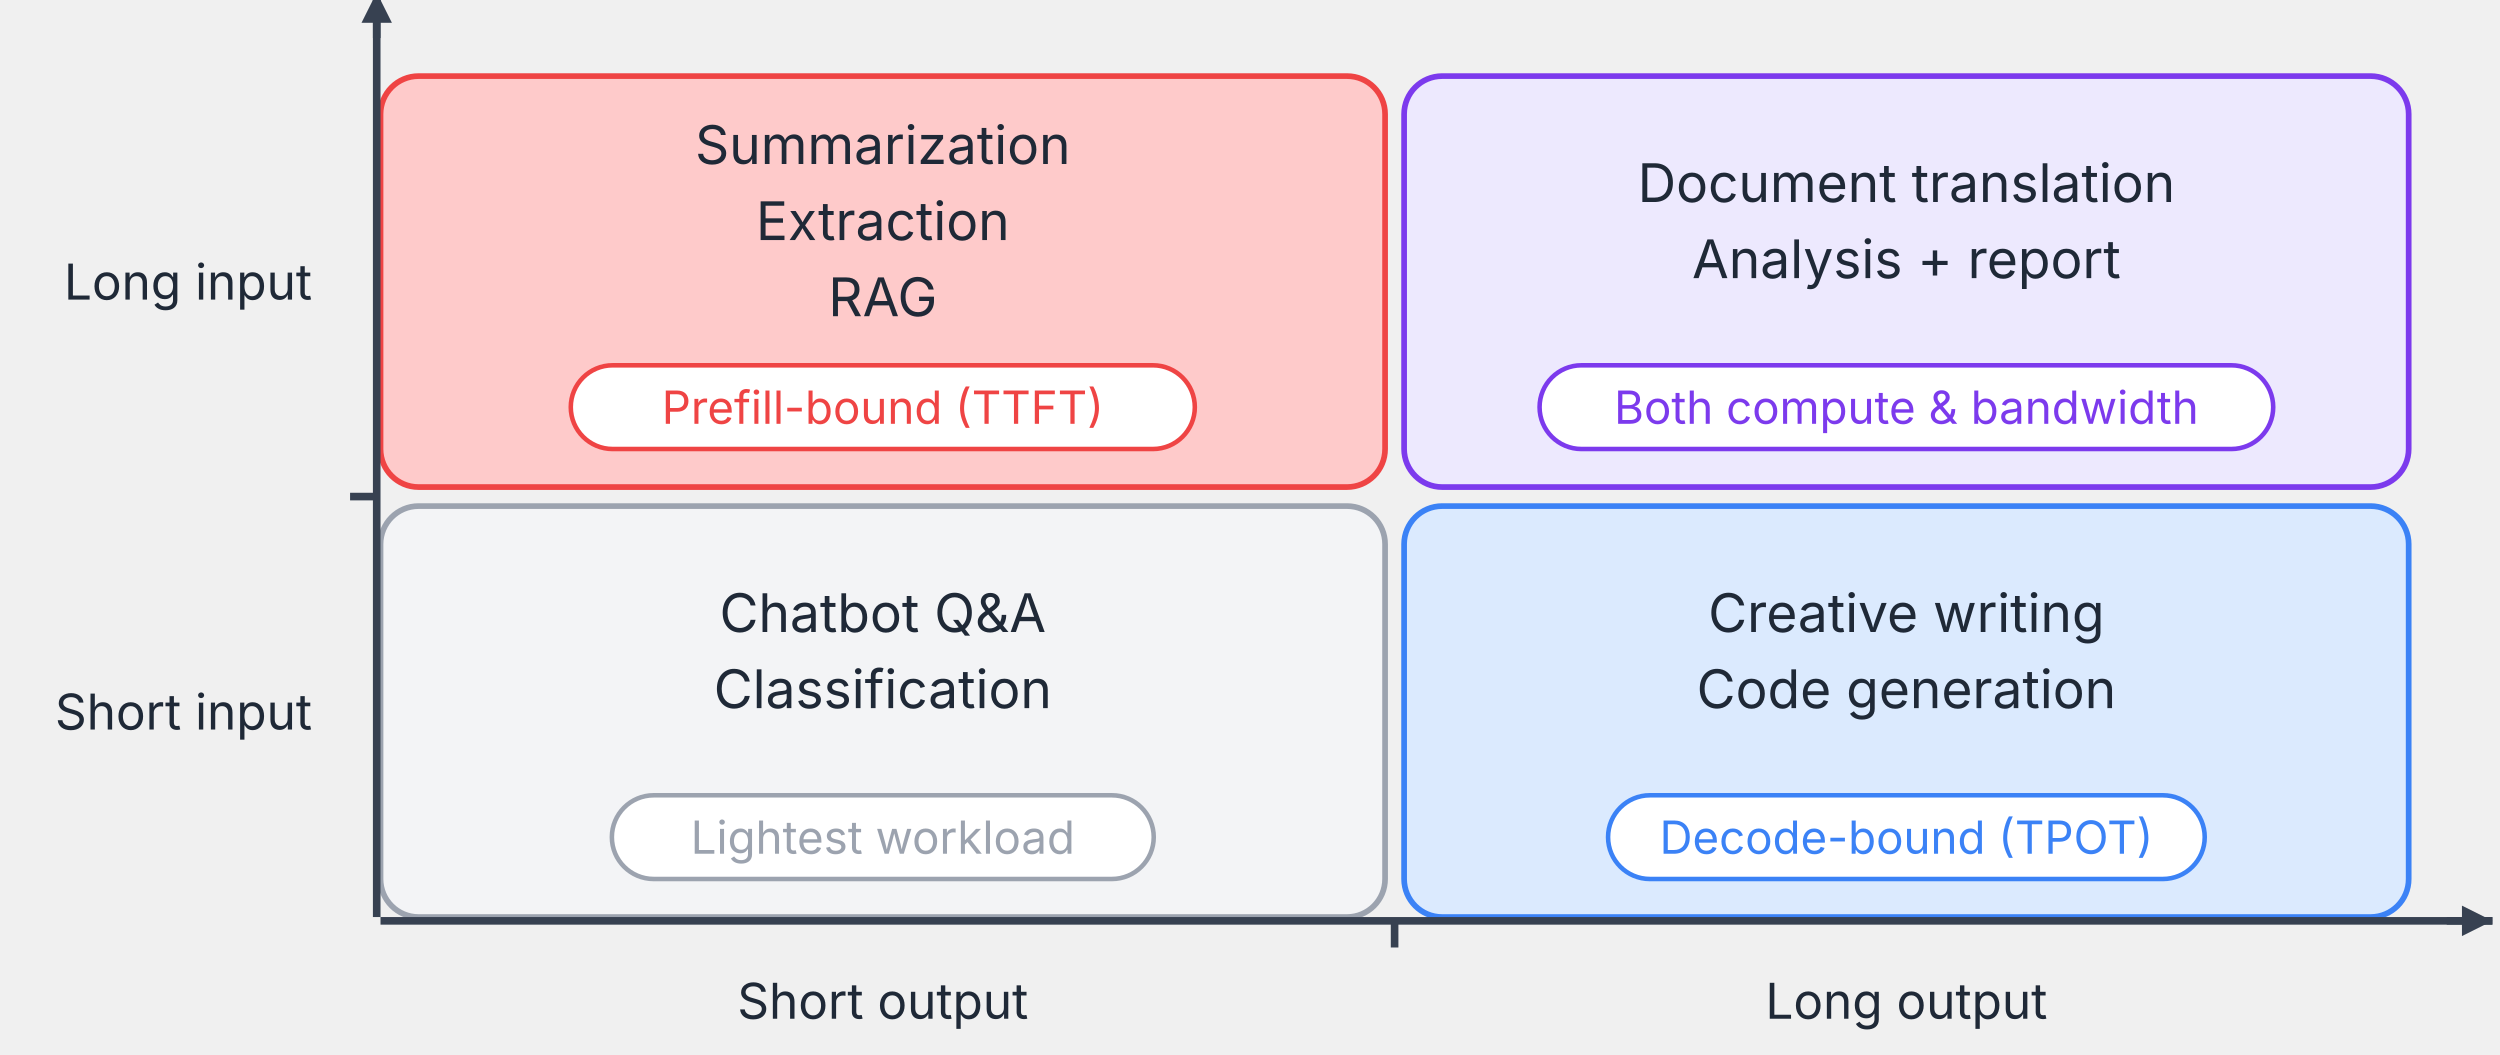
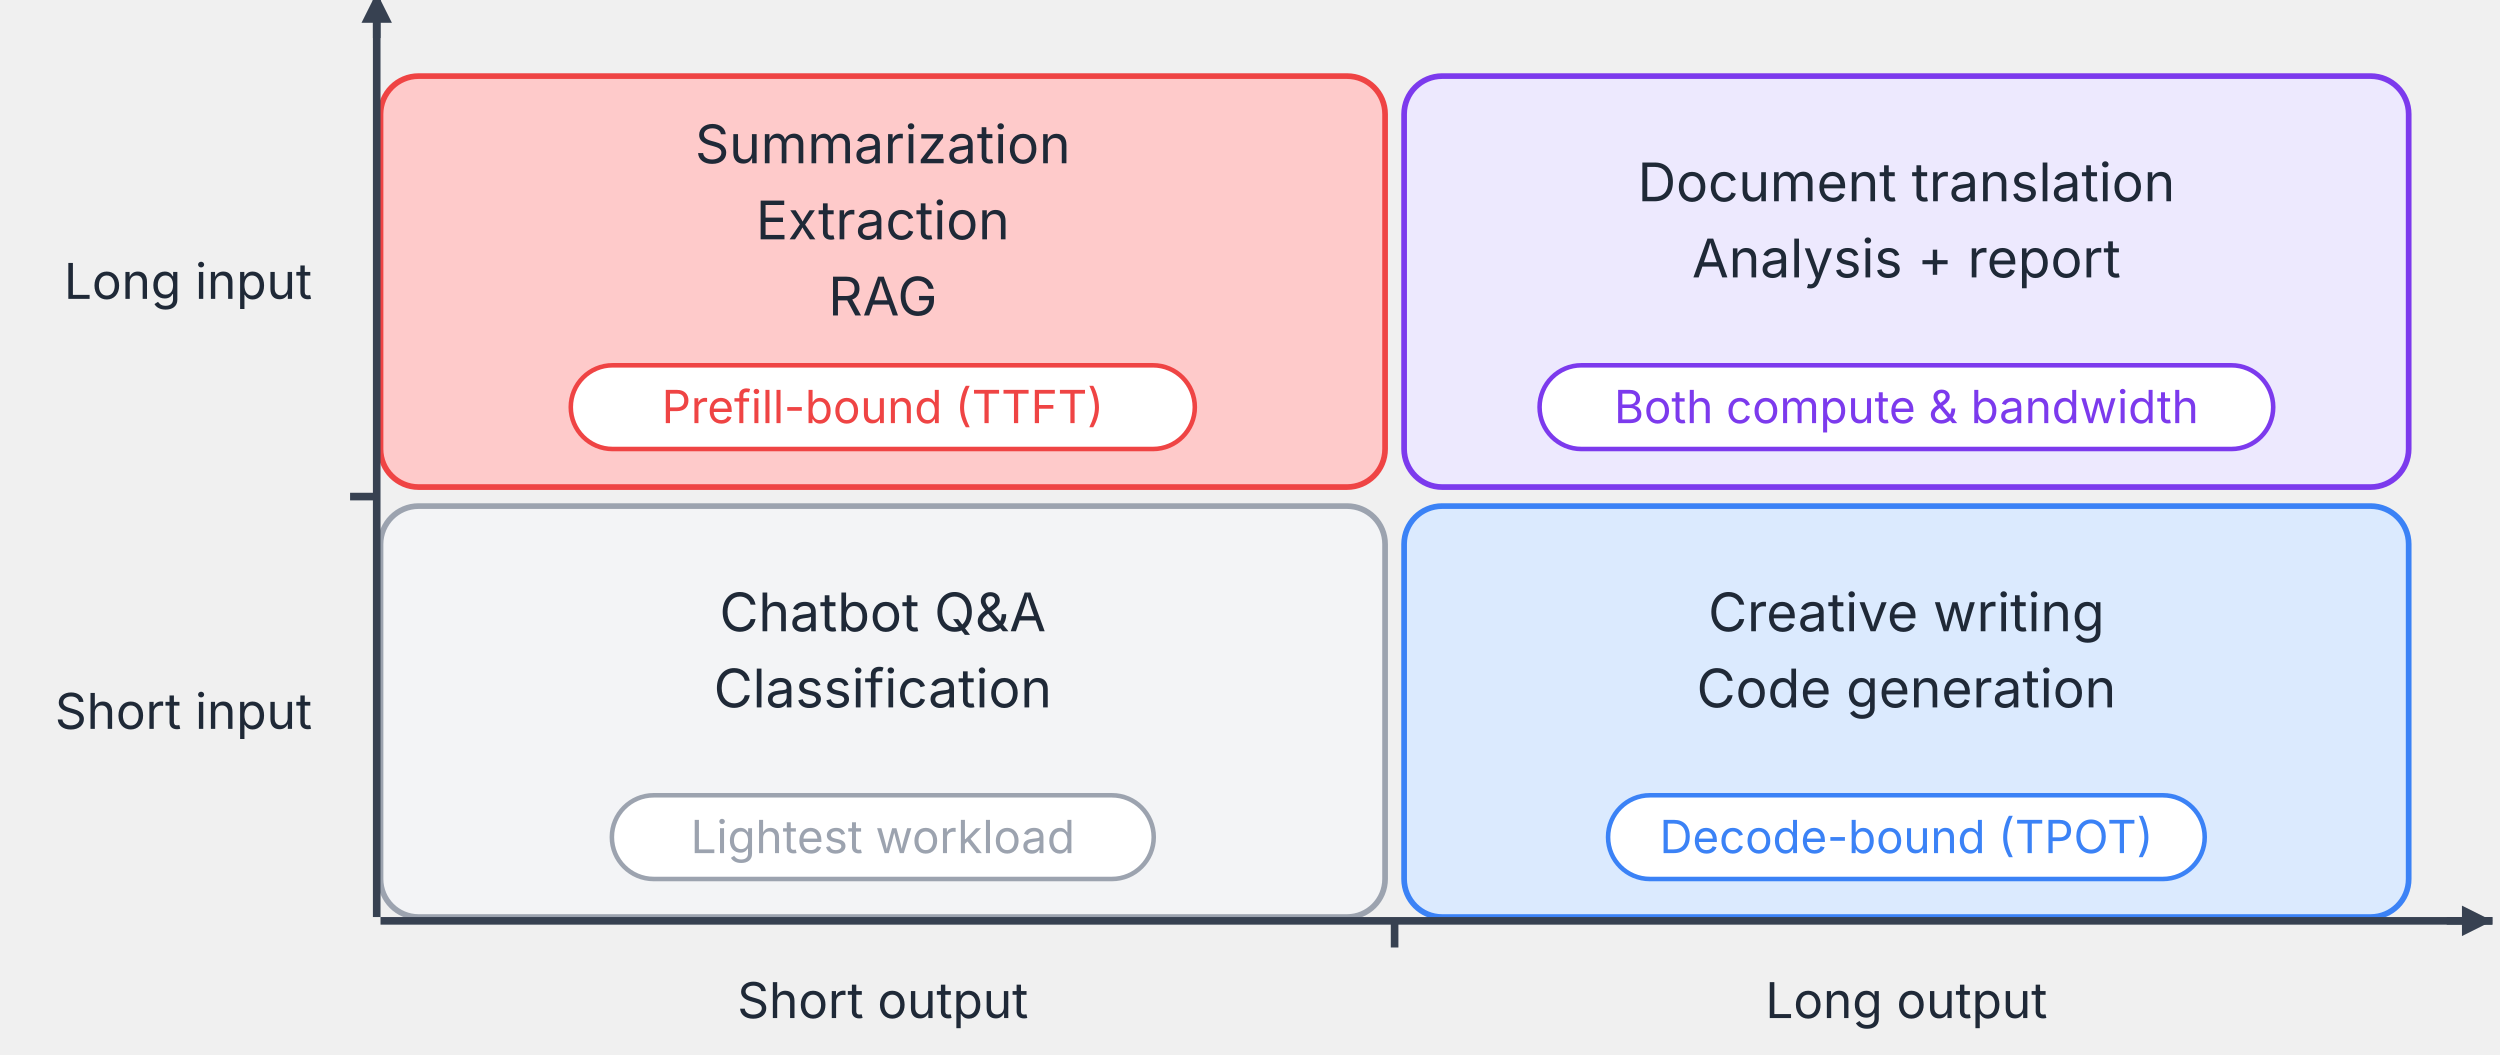
<svg xmlns="http://www.w3.org/2000/svg" baseProfile="full" height="277px" version="1.1" viewBox="0 0 657 277" width="657px">
  <defs>
    <marker id="arrowhead" markerHeight="4" markerWidth="4" orient="auto" refX="4" refY="2.0">
      <polygon fill="#374151" points="0,0 4,2.0 0,4" />
    </marker>
  </defs>
  <rect fill="#FECACA" height="108" rx="10" ry="10" stroke="#EF4444" stroke-width="1.5" width="264" x="100" y="20" />
-   <text dominant-baseline="central" fill="#1F2937" font-family="Inter, Segoe UI, Helvetica, Arial, sans-serif" font-size="14px" text-anchor="middle" x="232.0" y="38.0">Summarization</text>
-   <text dominant-baseline="central" fill="#1F2937" font-family="Inter, Segoe UI, Helvetica, Arial, sans-serif" font-size="14px" text-anchor="middle" x="232.0" y="58.0">Extraction</text>
-   <text dominant-baseline="central" fill="#1F2937" font-family="Inter, Segoe UI, Helvetica, Arial, sans-serif" font-size="14px" text-anchor="middle" x="232.0" y="78.0">RAG</text>
+   <text dy="0.35em" fill="#1F2937" font-family="Inter, Segoe UI, Helvetica, Arial, sans-serif" font-size="14px" text-anchor="middle" x="232.0" y="38.0">Summarization</text>
+   <text dy="0.35em" fill="#1F2937" font-family="Inter, Segoe UI, Helvetica, Arial, sans-serif" font-size="14px" text-anchor="middle" x="232.0" y="58.0">Extraction</text>
+   <text dy="0.35em" fill="#1F2937" font-family="Inter, Segoe UI, Helvetica, Arial, sans-serif" font-size="14px" text-anchor="middle" x="232.0" y="78.0">RAG</text>
  <rect fill="white" height="22" rx="11" ry="11" stroke="#EF4444" stroke-width="1.2" width="164.0" x="150.0" y="96" />
-   <text dominant-baseline="central" fill="#EF4444" font-family="Inter, Segoe UI, Helvetica, Arial, sans-serif" font-size="12px" text-anchor="middle" x="232.0" y="107.0">Prefill-bound (TTFT)</text>
+   <text dy="0.35em" fill="#EF4444" font-family="Inter, Segoe UI, Helvetica, Arial, sans-serif" font-size="12px" text-anchor="middle" x="232.0" y="107.0">Prefill-bound (TTFT)</text>
  <rect fill="#EDE9FE" height="108" rx="10" ry="10" stroke="#7C3AED" stroke-width="1.5" width="264" x="369" y="20" />
-   <text dominant-baseline="central" fill="#1F2937" font-family="Inter, Segoe UI, Helvetica, Arial, sans-serif" font-size="14px" text-anchor="middle" x="501.0" y="48.0">Document translation</text>
-   <text dominant-baseline="central" fill="#1F2937" font-family="Inter, Segoe UI, Helvetica, Arial, sans-serif" font-size="14px" text-anchor="middle" x="501.0" y="68.0">Analysis + report</text>
+   <text dy="0.35em" fill="#1F2937" font-family="Inter, Segoe UI, Helvetica, Arial, sans-serif" font-size="14px" text-anchor="middle" x="501.0" y="48.0">Document translation</text>
+   <text dy="0.35em" fill="#1F2937" font-family="Inter, Segoe UI, Helvetica, Arial, sans-serif" font-size="14px" text-anchor="middle" x="501.0" y="68.0">Analysis + report</text>
  <rect fill="white" height="22" rx="11" ry="11" stroke="#7C3AED" stroke-width="1.2" width="192.8" x="404.6" y="96" />
-   <text dominant-baseline="central" fill="#7C3AED" font-family="Inter, Segoe UI, Helvetica, Arial, sans-serif" font-size="12px" text-anchor="middle" x="501.0" y="107.0">Both compute &amp; bandwidth</text>
+   <text dy="0.35em" fill="#7C3AED" font-family="Inter, Segoe UI, Helvetica, Arial, sans-serif" font-size="12px" text-anchor="middle" x="501.0" y="107.0">Both compute &amp; bandwidth</text>
  <rect fill="#F3F4F6" height="108" rx="10" ry="10" stroke="#9CA3AF" stroke-width="1.5" width="264" x="100" y="133" />
-   <text dominant-baseline="central" fill="#1F2937" font-family="Inter, Segoe UI, Helvetica, Arial, sans-serif" font-size="14px" text-anchor="middle" x="232.0" y="161.0">Chatbot Q&amp;A</text>
-   <text dominant-baseline="central" fill="#1F2937" font-family="Inter, Segoe UI, Helvetica, Arial, sans-serif" font-size="14px" text-anchor="middle" x="232.0" y="181.0">Classification</text>
+   <text dy="0.35em" fill="#1F2937" font-family="Inter, Segoe UI, Helvetica, Arial, sans-serif" font-size="14px" text-anchor="middle" x="232.0" y="161.0">Chatbot Q&amp;A</text>
+   <text dy="0.35em" fill="#1F2937" font-family="Inter, Segoe UI, Helvetica, Arial, sans-serif" font-size="14px" text-anchor="middle" x="232.0" y="181.0">Classification</text>
  <rect fill="white" height="22" rx="11" ry="11" stroke="#9CA3AF" stroke-width="1.2" width="142.4" x="160.8" y="209" />
-   <text dominant-baseline="central" fill="#9CA3AF" font-family="Inter, Segoe UI, Helvetica, Arial, sans-serif" font-size="12px" text-anchor="middle" x="232.0" y="220.0">Lightest workload</text>
+   <text dy="0.35em" fill="#9CA3AF" font-family="Inter, Segoe UI, Helvetica, Arial, sans-serif" font-size="12px" text-anchor="middle" x="232.0" y="220.0">Lightest workload</text>
  <rect fill="#DBEAFE" height="108" rx="10" ry="10" stroke="#3B82F6" stroke-width="1.5" width="264" x="369" y="133" />
-   <text dominant-baseline="central" fill="#1F2937" font-family="Inter, Segoe UI, Helvetica, Arial, sans-serif" font-size="14px" text-anchor="middle" x="501.0" y="161.0">Creative writing</text>
-   <text dominant-baseline="central" fill="#1F2937" font-family="Inter, Segoe UI, Helvetica, Arial, sans-serif" font-size="14px" text-anchor="middle" x="501.0" y="181.0">Code generation</text>
+   <text dy="0.35em" fill="#1F2937" font-family="Inter, Segoe UI, Helvetica, Arial, sans-serif" font-size="14px" text-anchor="middle" x="501.0" y="161.0">Creative writing</text>
+   <text dy="0.35em" fill="#1F2937" font-family="Inter, Segoe UI, Helvetica, Arial, sans-serif" font-size="14px" text-anchor="middle" x="501.0" y="181.0">Code generation</text>
  <rect fill="white" height="22" rx="11" ry="11" stroke="#3B82F6" stroke-width="1.2" width="156.8" x="422.6" y="209" />
-   <text dominant-baseline="central" fill="#3B82F6" font-family="Inter, Segoe UI, Helvetica, Arial, sans-serif" font-size="12px" text-anchor="middle" x="501.0" y="220.0">Decode-bound (TPOT)</text>
+   <text dy="0.35em" fill="#3B82F6" font-family="Inter, Segoe UI, Helvetica, Arial, sans-serif" font-size="12px" text-anchor="middle" x="501.0" y="220.0">Decode-bound (TPOT)</text>
  <line stroke="#374151" stroke-width="2.0" x1="99" x2="99" y1="241" y2="-2" />
  <line marker-end="url(#arrowhead)" stroke="#374151" stroke-width="2.0" x1="99" x2="99" y1="10" y2="-2" />
  <line stroke="#374151" stroke-width="2.0" x1="92" x2="99" y1="130.5" y2="130.5" />
-   <text dominant-baseline="central" fill="#1F2937" font-family="Inter, Segoe UI, Helvetica, Arial, sans-serif" font-size="13px" text-anchor="end" x="82" y="187.0">Short input</text>
-   <text dominant-baseline="central" fill="#1F2937" font-family="Inter, Segoe UI, Helvetica, Arial, sans-serif" font-size="13px" text-anchor="end" x="82" y="74.0">Long input</text>
+   <text dy="0.35em" fill="#1F2937" font-family="Inter, Segoe UI, Helvetica, Arial, sans-serif" font-size="13px" text-anchor="end" x="82" y="187.0">Short input</text>
+   <text dy="0.35em" fill="#1F2937" font-family="Inter, Segoe UI, Helvetica, Arial, sans-serif" font-size="13px" text-anchor="end" x="82" y="74.0">Long input</text>
  <line stroke="#374151" stroke-width="2.0" x1="100" x2="655" y1="242" y2="242" />
  <line marker-end="url(#arrowhead)" stroke="#374151" stroke-width="2.0" x1="643" x2="655" y1="242" y2="242" />
  <line stroke="#374151" stroke-width="2.0" x1="366.5" x2="366.5" y1="242" y2="249" />
-   <text dominant-baseline="central" fill="#1F2937" font-family="Inter, Segoe UI, Helvetica, Arial, sans-serif" font-size="13px" text-anchor="middle" x="232.0" y="263">Short output</text>
-   <text dominant-baseline="central" fill="#1F2937" font-family="Inter, Segoe UI, Helvetica, Arial, sans-serif" font-size="13px" text-anchor="middle" x="501.0" y="263">Long output</text>
+   <text dy="0.35em" fill="#1F2937" font-family="Inter, Segoe UI, Helvetica, Arial, sans-serif" font-size="13px" text-anchor="middle" x="232.0" y="263">Short output</text>
+   <text dy="0.35em" fill="#1F2937" font-family="Inter, Segoe UI, Helvetica, Arial, sans-serif" font-size="13px" text-anchor="middle" x="501.0" y="263">Long output</text>
</svg>
